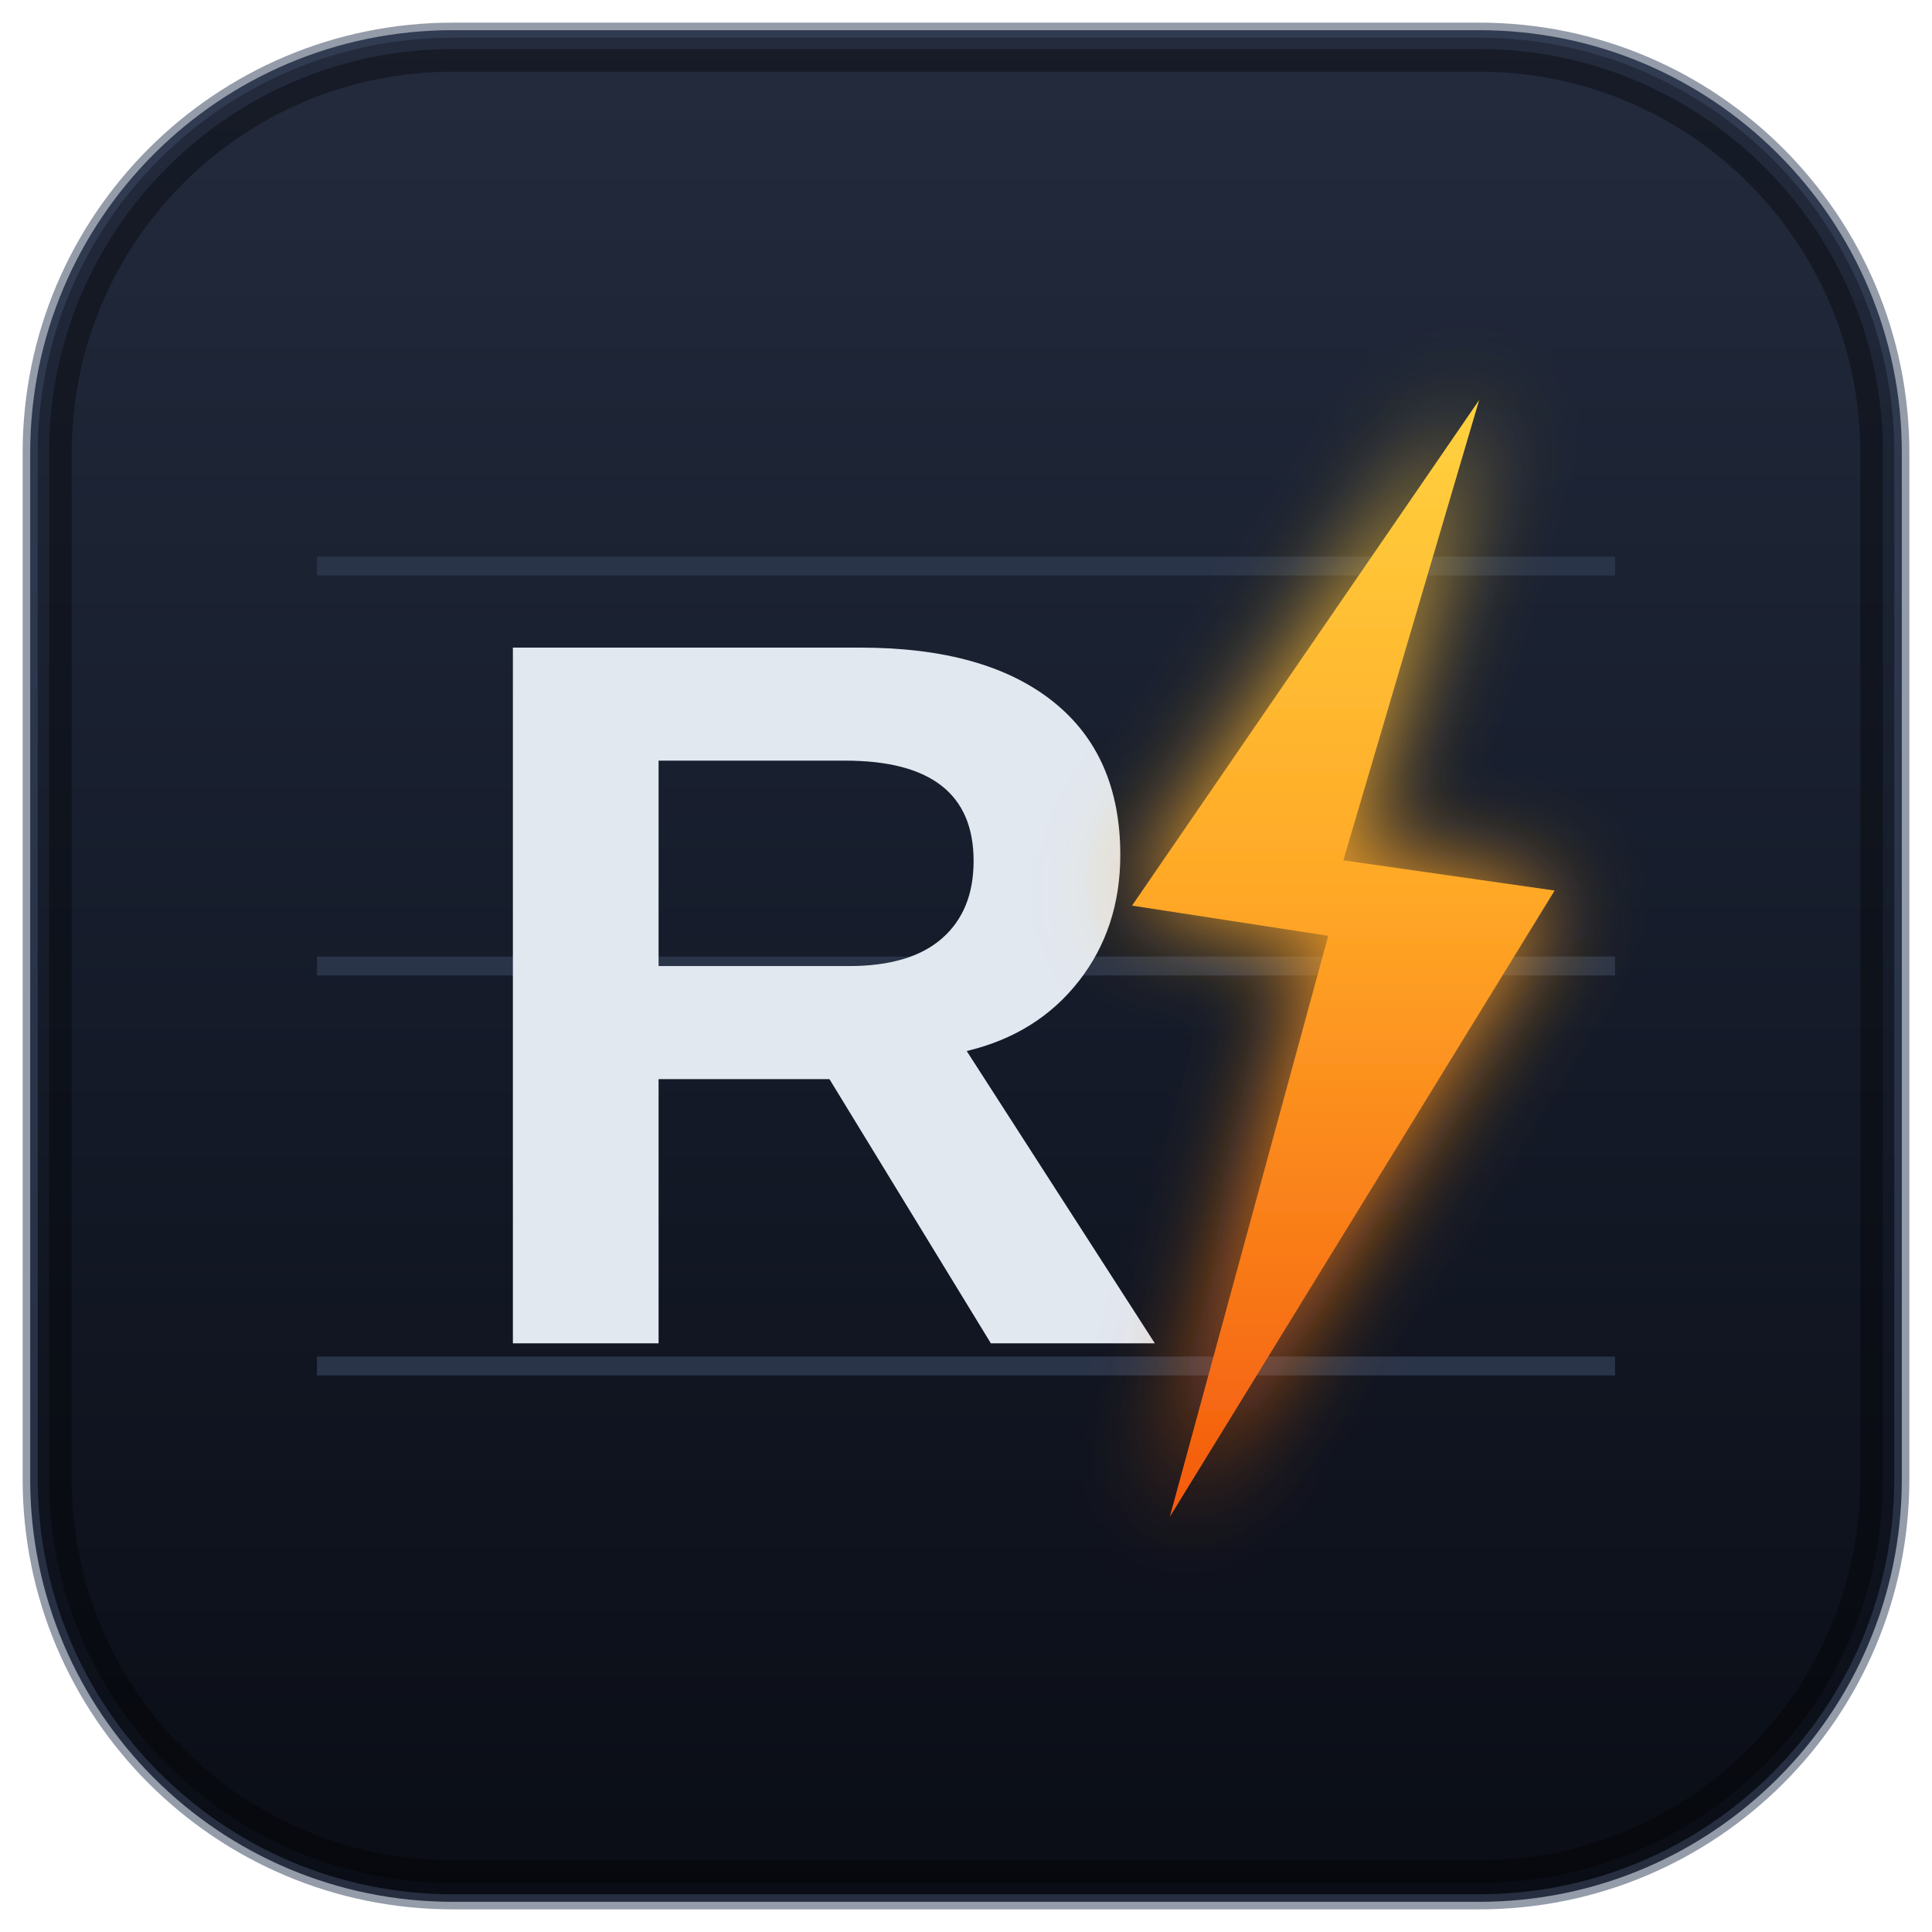
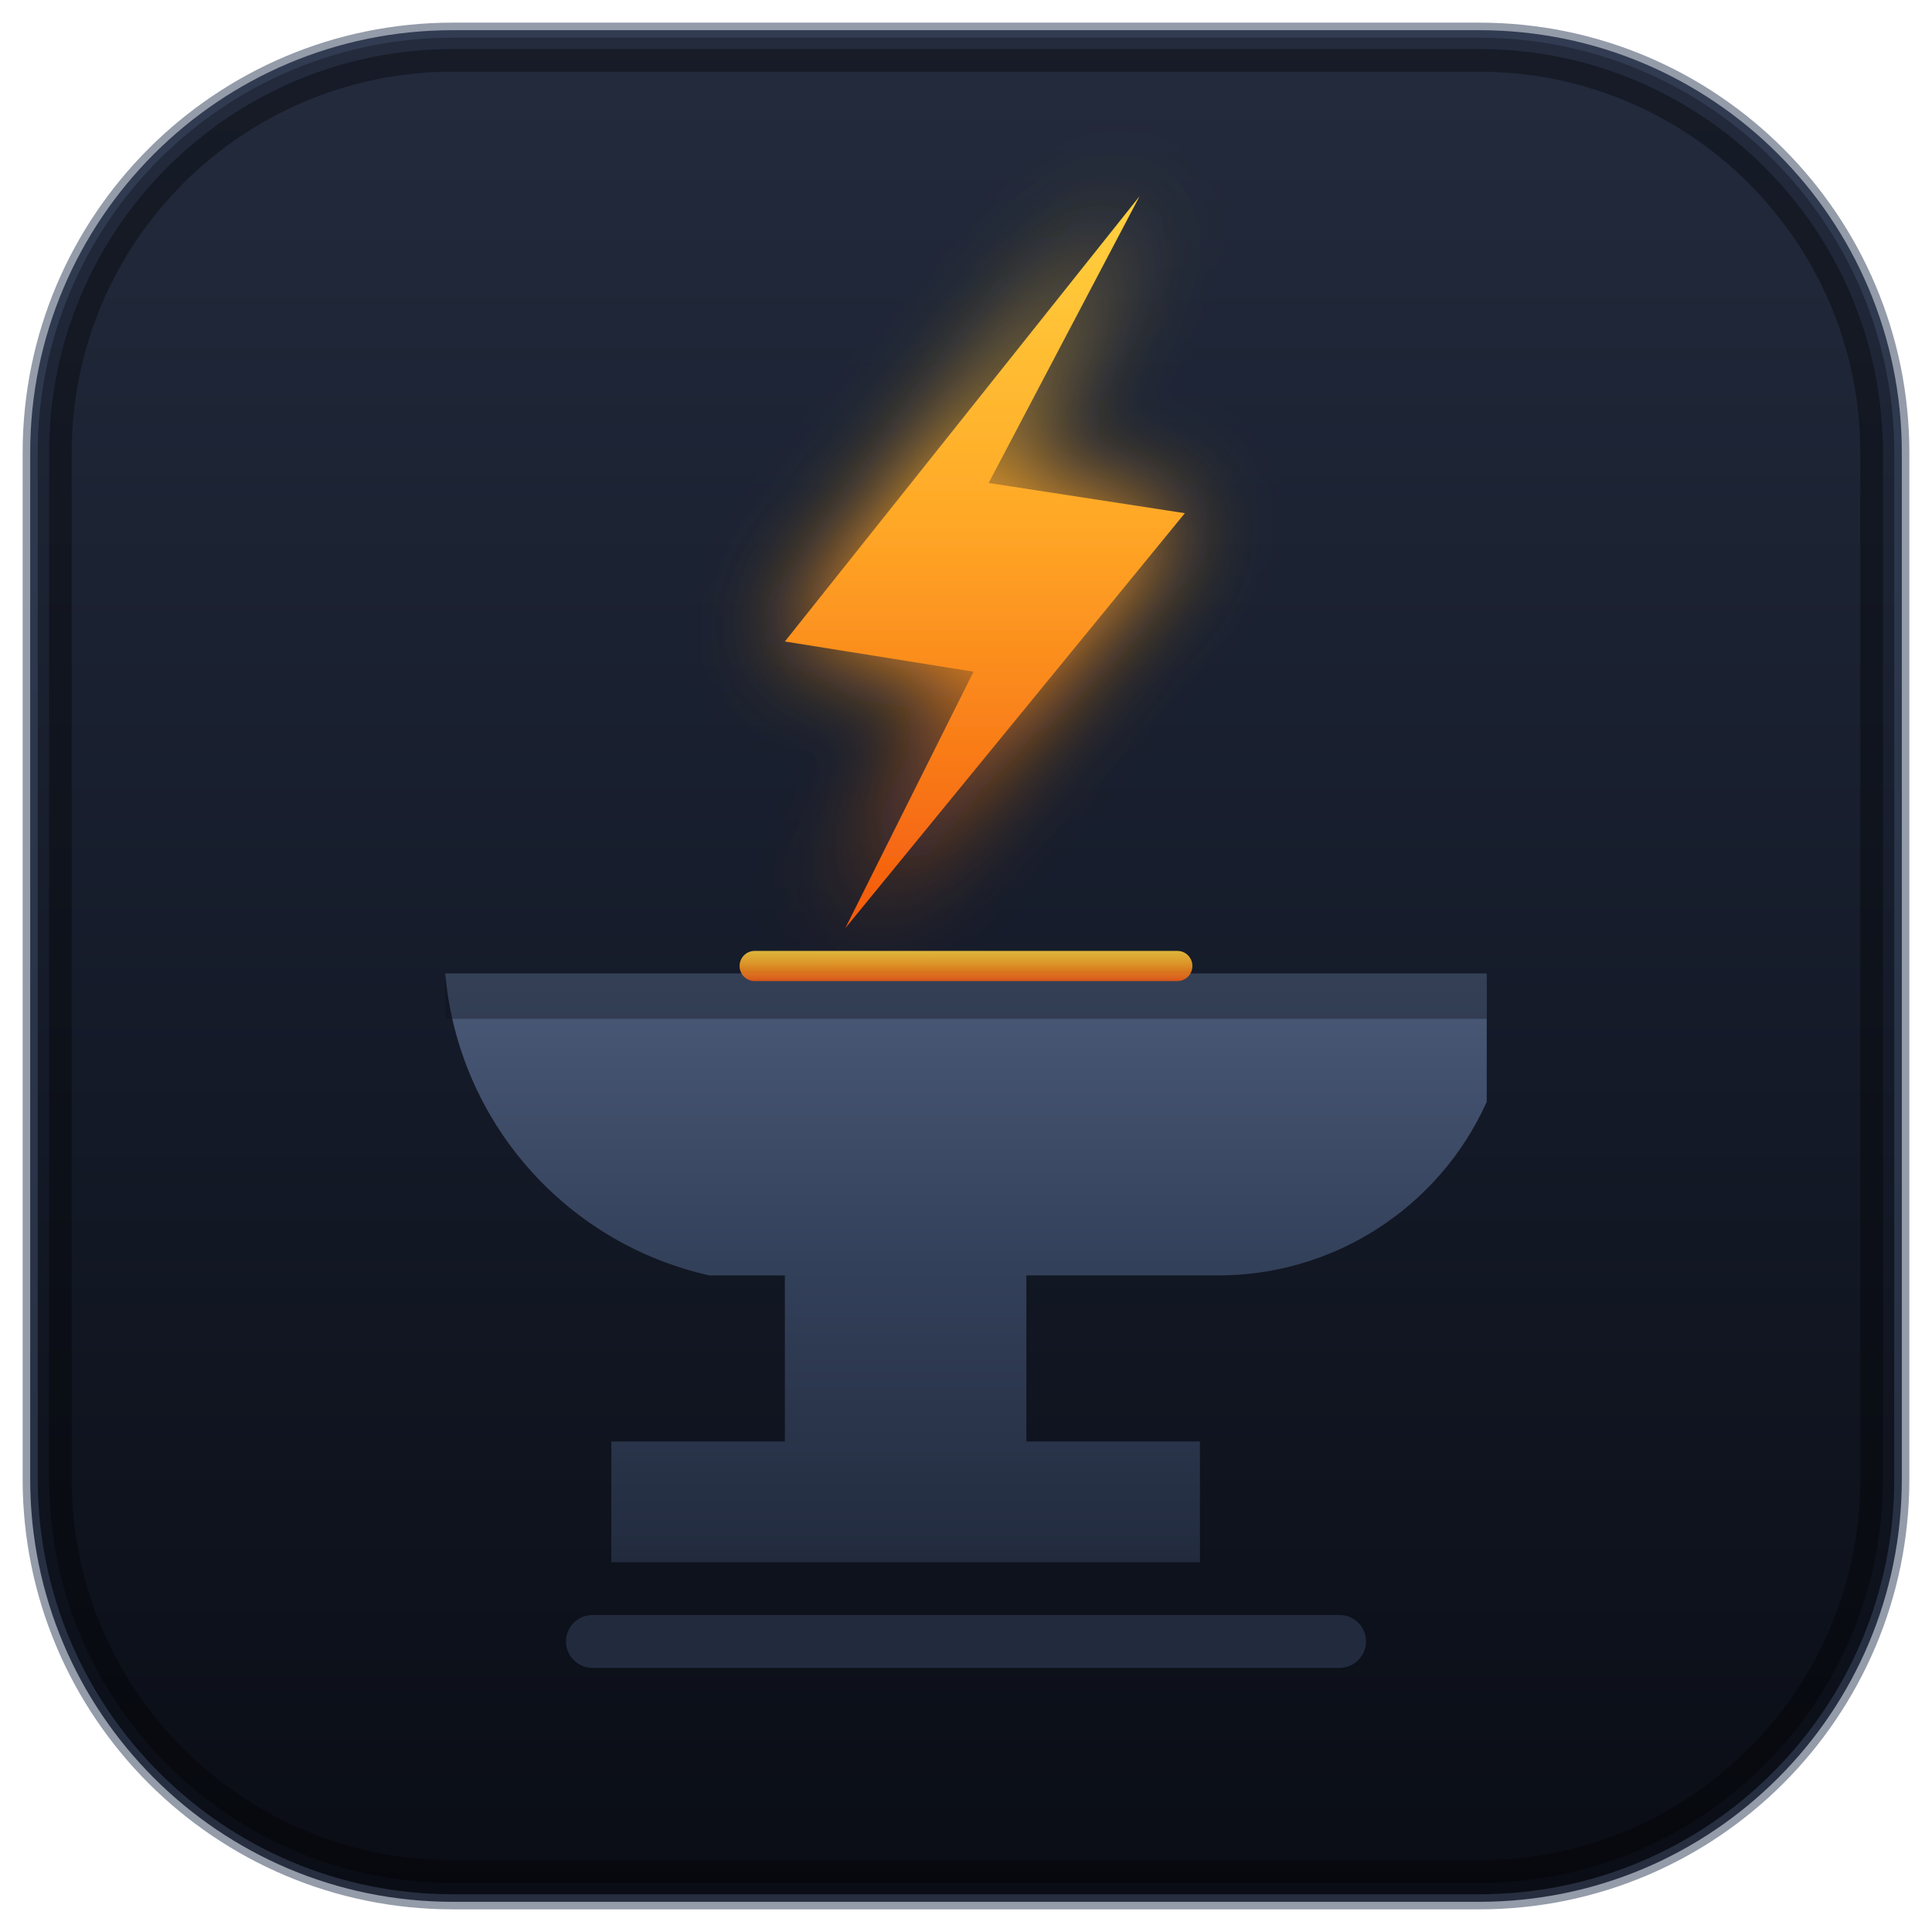
<svg xmlns="http://www.w3.org/2000/svg" width="512" height="512" viewBox="0 0 512 512">
  <defs>
    <linearGradient id="tile" x1="0" y1="0" x2="0" y2="1">
      <stop offset="0" stop-color="#232b3d" />
      <stop offset=".55" stop-color="#141a28" />
      <stop offset="1" stop-color="#0a0d15" />
    </linearGradient>
    <linearGradient id="bolt" x1="0" y1="0" x2="0" y2="1">
      <stop offset="0" stop-color="#ffd23f" />
      <stop offset=".45" stop-color="#ffa726" />
      <stop offset="1" stop-color="#f4590d" />
    </linearGradient>
+     <linearGradient id="steel" x1="0" y1="0" x2="0" y2="1">
+       <stop offset="0" stop-color="#4a5a78" />
+       <stop offset=".5" stop-color="#33405a" />
+       <stop offset="1" stop-color="#222b3e" />
+     </linearGradient>
    <filter id="glow" x="-60%" y="-60%" width="220%" height="220%">
      <feGaussianBlur stdDeviation="13" result="b" />
      <feMerge>
        <feMergeNode in="b" />
        <feMergeNode in="SourceGraphic" />
      </feMerge>
    </filter>
  </defs>
  <rect x="8" y="8" width="496" height="496" rx="112" fill="url(#tile)" />
  <rect x="8" y="8" width="496" height="496" rx="112" fill="none" stroke="#3d4a63" stroke-opacity=".55" stroke-width="4" />
  <rect x="16" y="16" width="480" height="480" rx="104" fill="none" stroke="#000000" stroke-opacity=".35" stroke-width="6" />
-   <g stroke="#2a3448" stroke-width="5">
-     <line x1="84" y1="150" x2="428" y2="150" />
-     <line x1="84" y1="256" x2="428" y2="256" />
-     <line x1="84" y1="362" x2="428" y2="362" />
+   <path filter="url(#glow)" fill="url(#bolt)" d="M 302 52 L 208 170 L 258 178 L 224 246 L 314 136 L 262 128 Z" />
+   <g>
+     <path fill="url(#steel)" d="M 118 258 h 276 v 34 a 78 78 0 0 1 -72 46 h -50 v 44 h 46 v 32 h -156 v -32 h 46 v -44 h -20 a 90 90 0 0 1 -70 -80 z" />
+     <path fill="#0b0f18" opacity=".35" d="M 118 258 h 276 v 12 h -276 z" />
+     <rect x="196" y="252" width="120" height="8" rx="4" fill="url(#bolt)" opacity=".85" />
  </g>
-   <text x="118" y="356" font-family="Arial Black, Arial, sans-serif" font-size="268" font-weight="900" fill="#e2e8f0">R</text>
-   <path filter="url(#glow)" fill="url(#bolt)" d="M 392 106 L 300 240 L 352 248 L 310 402 L 412 236 L 356 228 Z" />
+   <rect x="150" y="428" width="212" height="14" rx="7" fill="#222b3e" />
</svg>
